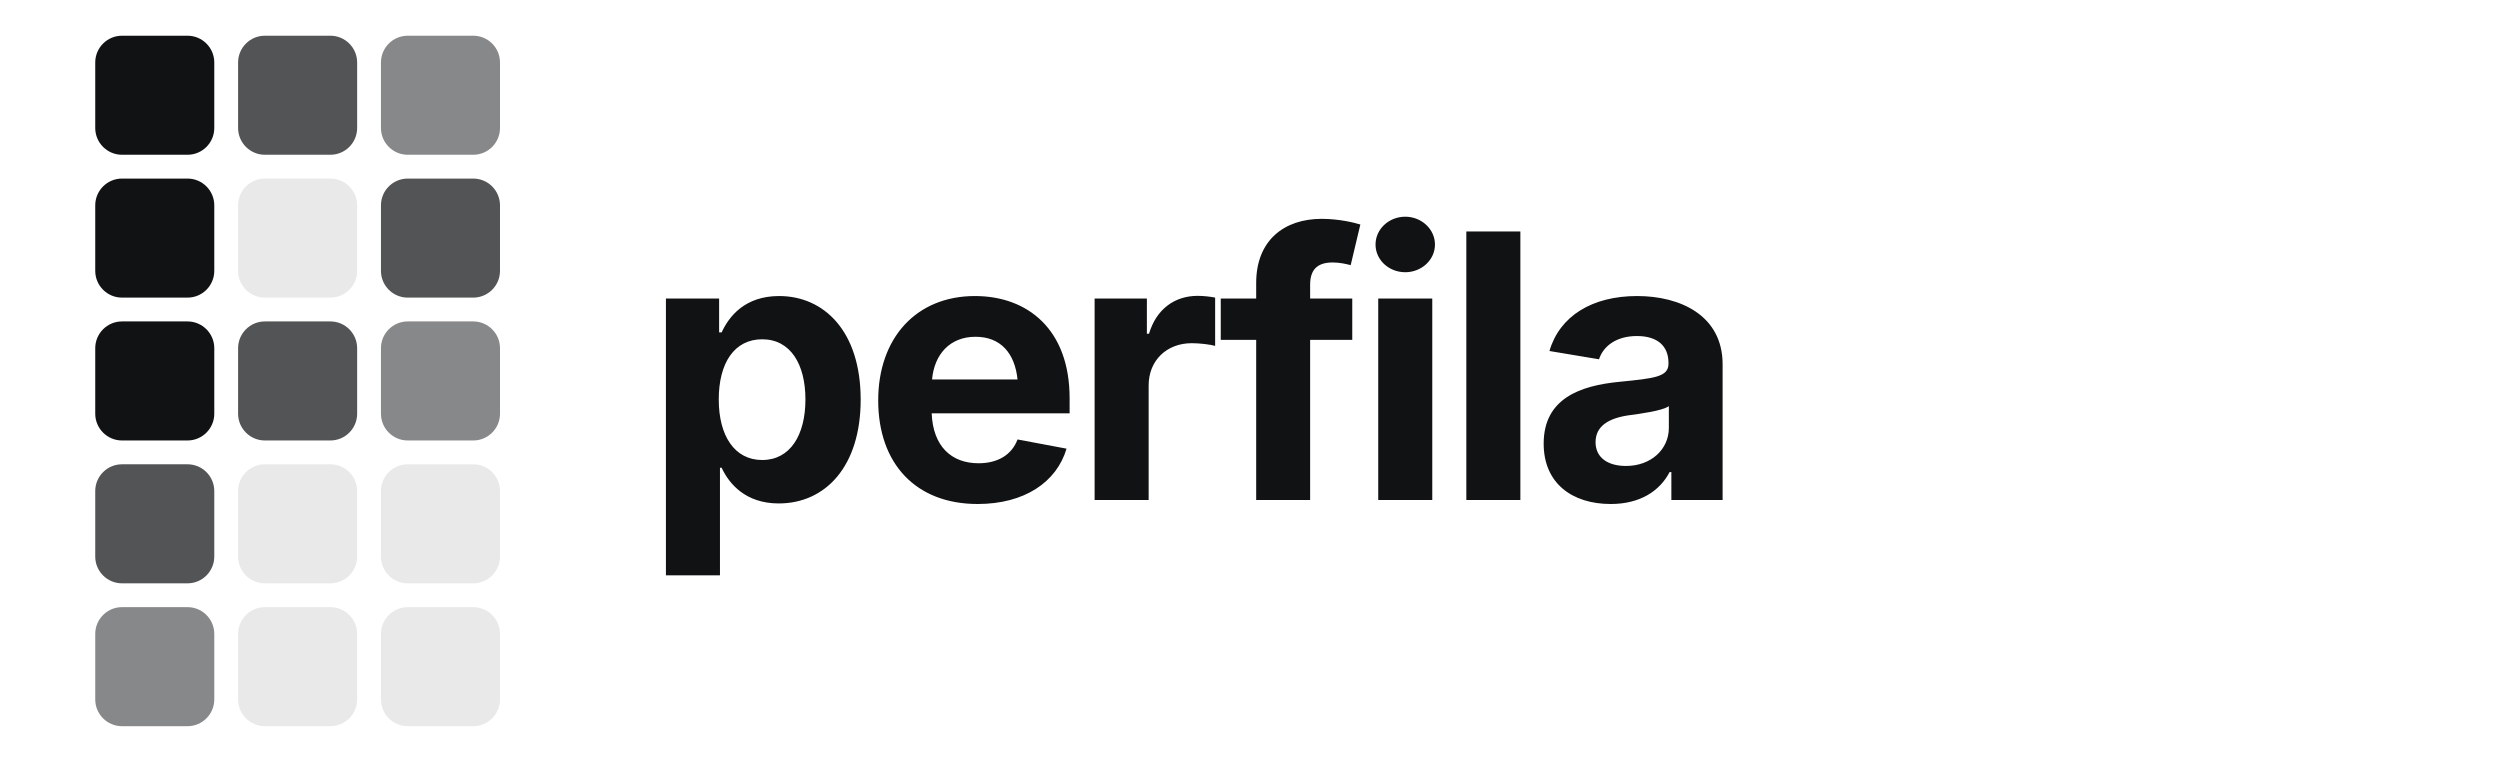
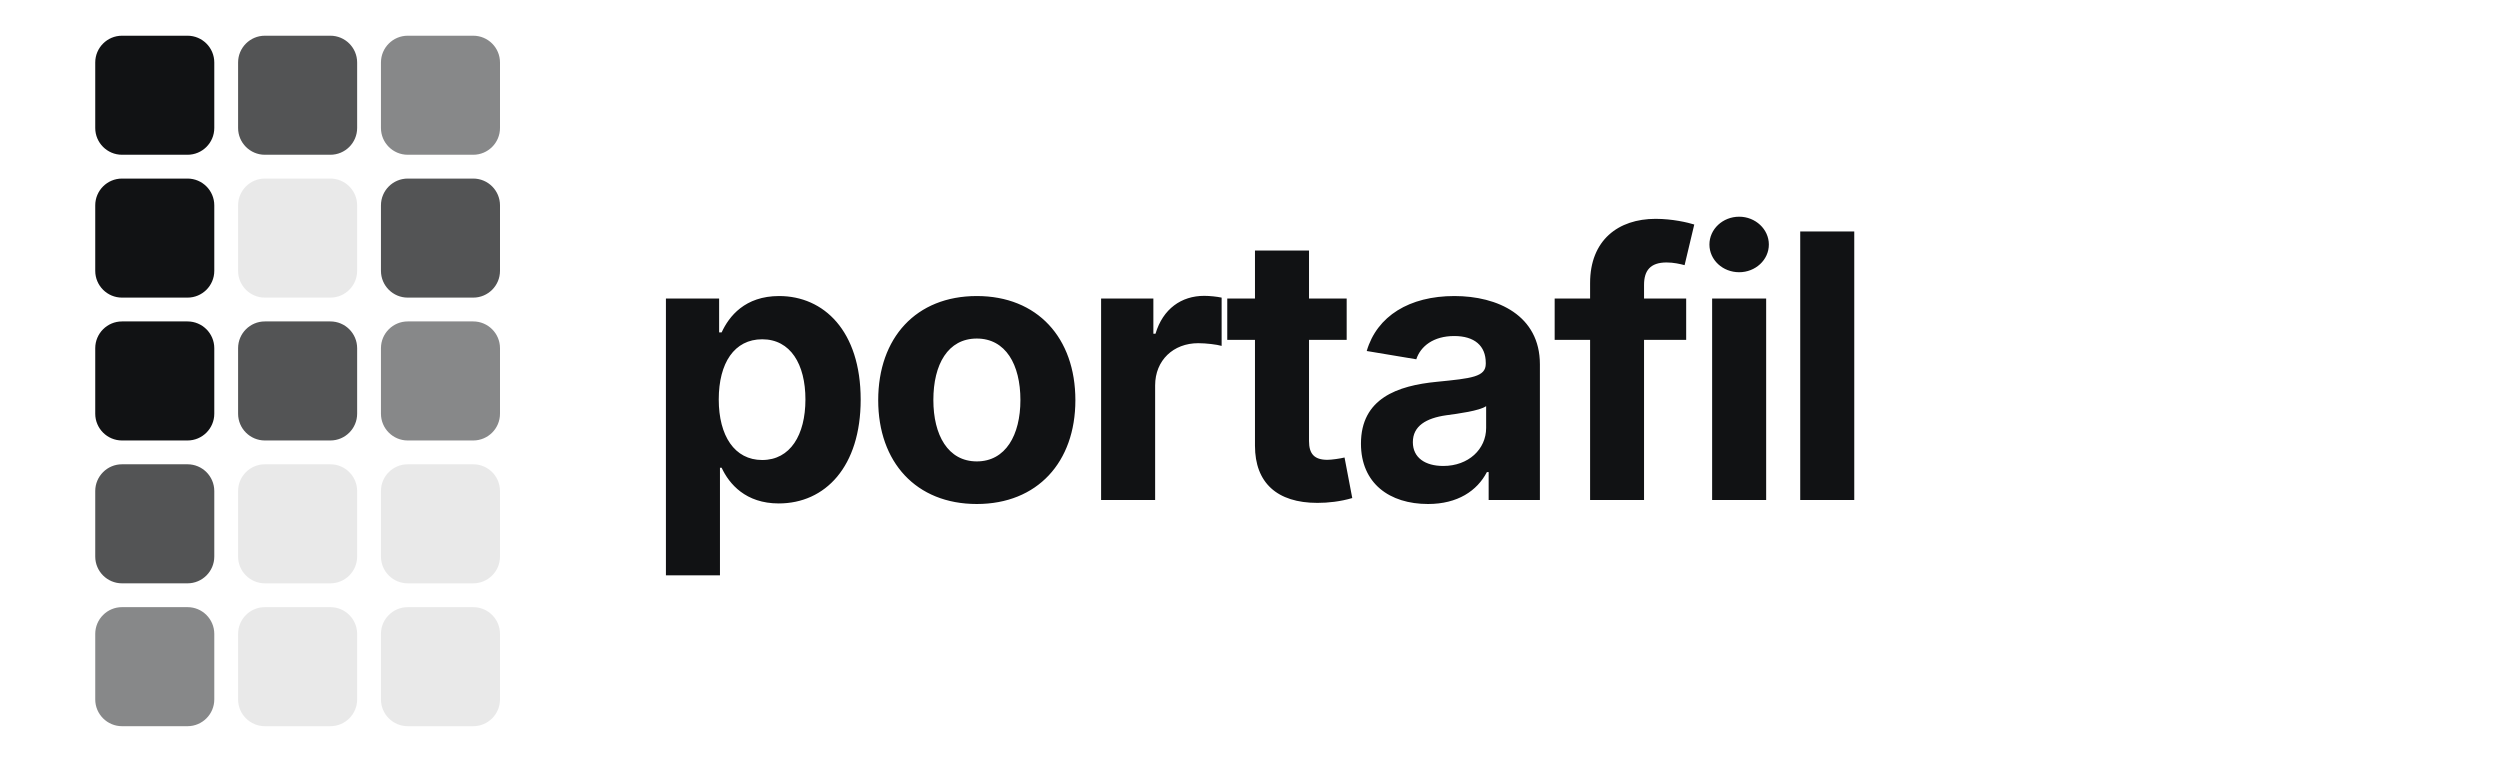
<svg xmlns="http://www.w3.org/2000/svg" viewBox="0 0 420 128" width="420" height="128">
  <style>g{fill:#111214}@media (prefers-color-scheme:dark){g{fill:#F6F6F4}}</style>
  <g>
    <rect x="16" y="6" width="20" height="20" rx="4.5" fill-opacity="1" />
    <rect x="40" y="6" width="20" height="20" rx="4.5" fill-opacity="0.72" />
    <rect x="64" y="6" width="20" height="20" rx="4.5" fill-opacity="0.5" />
    <rect x="16" y="30" width="20" height="20" rx="4.5" fill-opacity="1" />
    <rect x="40" y="30" width="20" height="20" rx="4.5" fill-opacity="0.09" />
    <rect x="64" y="30" width="20" height="20" rx="4.5" fill-opacity="0.72" />
    <rect x="16" y="54" width="20" height="20" rx="4.5" fill-opacity="1" />
    <rect x="40" y="54" width="20" height="20" rx="4.5" fill-opacity="0.72" />
    <rect x="64" y="54" width="20" height="20" rx="4.5" fill-opacity="0.5" />
    <rect x="16" y="78" width="20" height="20" rx="4.5" fill-opacity="0.72" />
    <rect x="40" y="78" width="20" height="20" rx="4.5" fill-opacity="0.09" />
    <rect x="64" y="78" width="20" height="20" rx="4.5" fill-opacity="0.09" />
    <rect x="16" y="102" width="20" height="20" rx="4.5" fill-opacity="0.5" />
    <rect x="40" y="102" width="20" height="20" rx="4.5" fill-opacity="0.09" />
    <rect x="64" y="102" width="20" height="20" rx="4.5" fill-opacity="0.09" />
-     <text x="108" y="84" font-family="ui-sans-serif,system-ui,-apple-system,'Segoe UI',sans-serif" font-size="62" font-weight="700" letter-spacing="-2">perfila</text>
+     <text x="108" y="84" font-family="ui-sans-serif,system-ui,-apple-system,'Segoe UI',sans-serif" font-size="62" font-weight="700" letter-spacing="-2">portafil</text>
  </g>
</svg>
